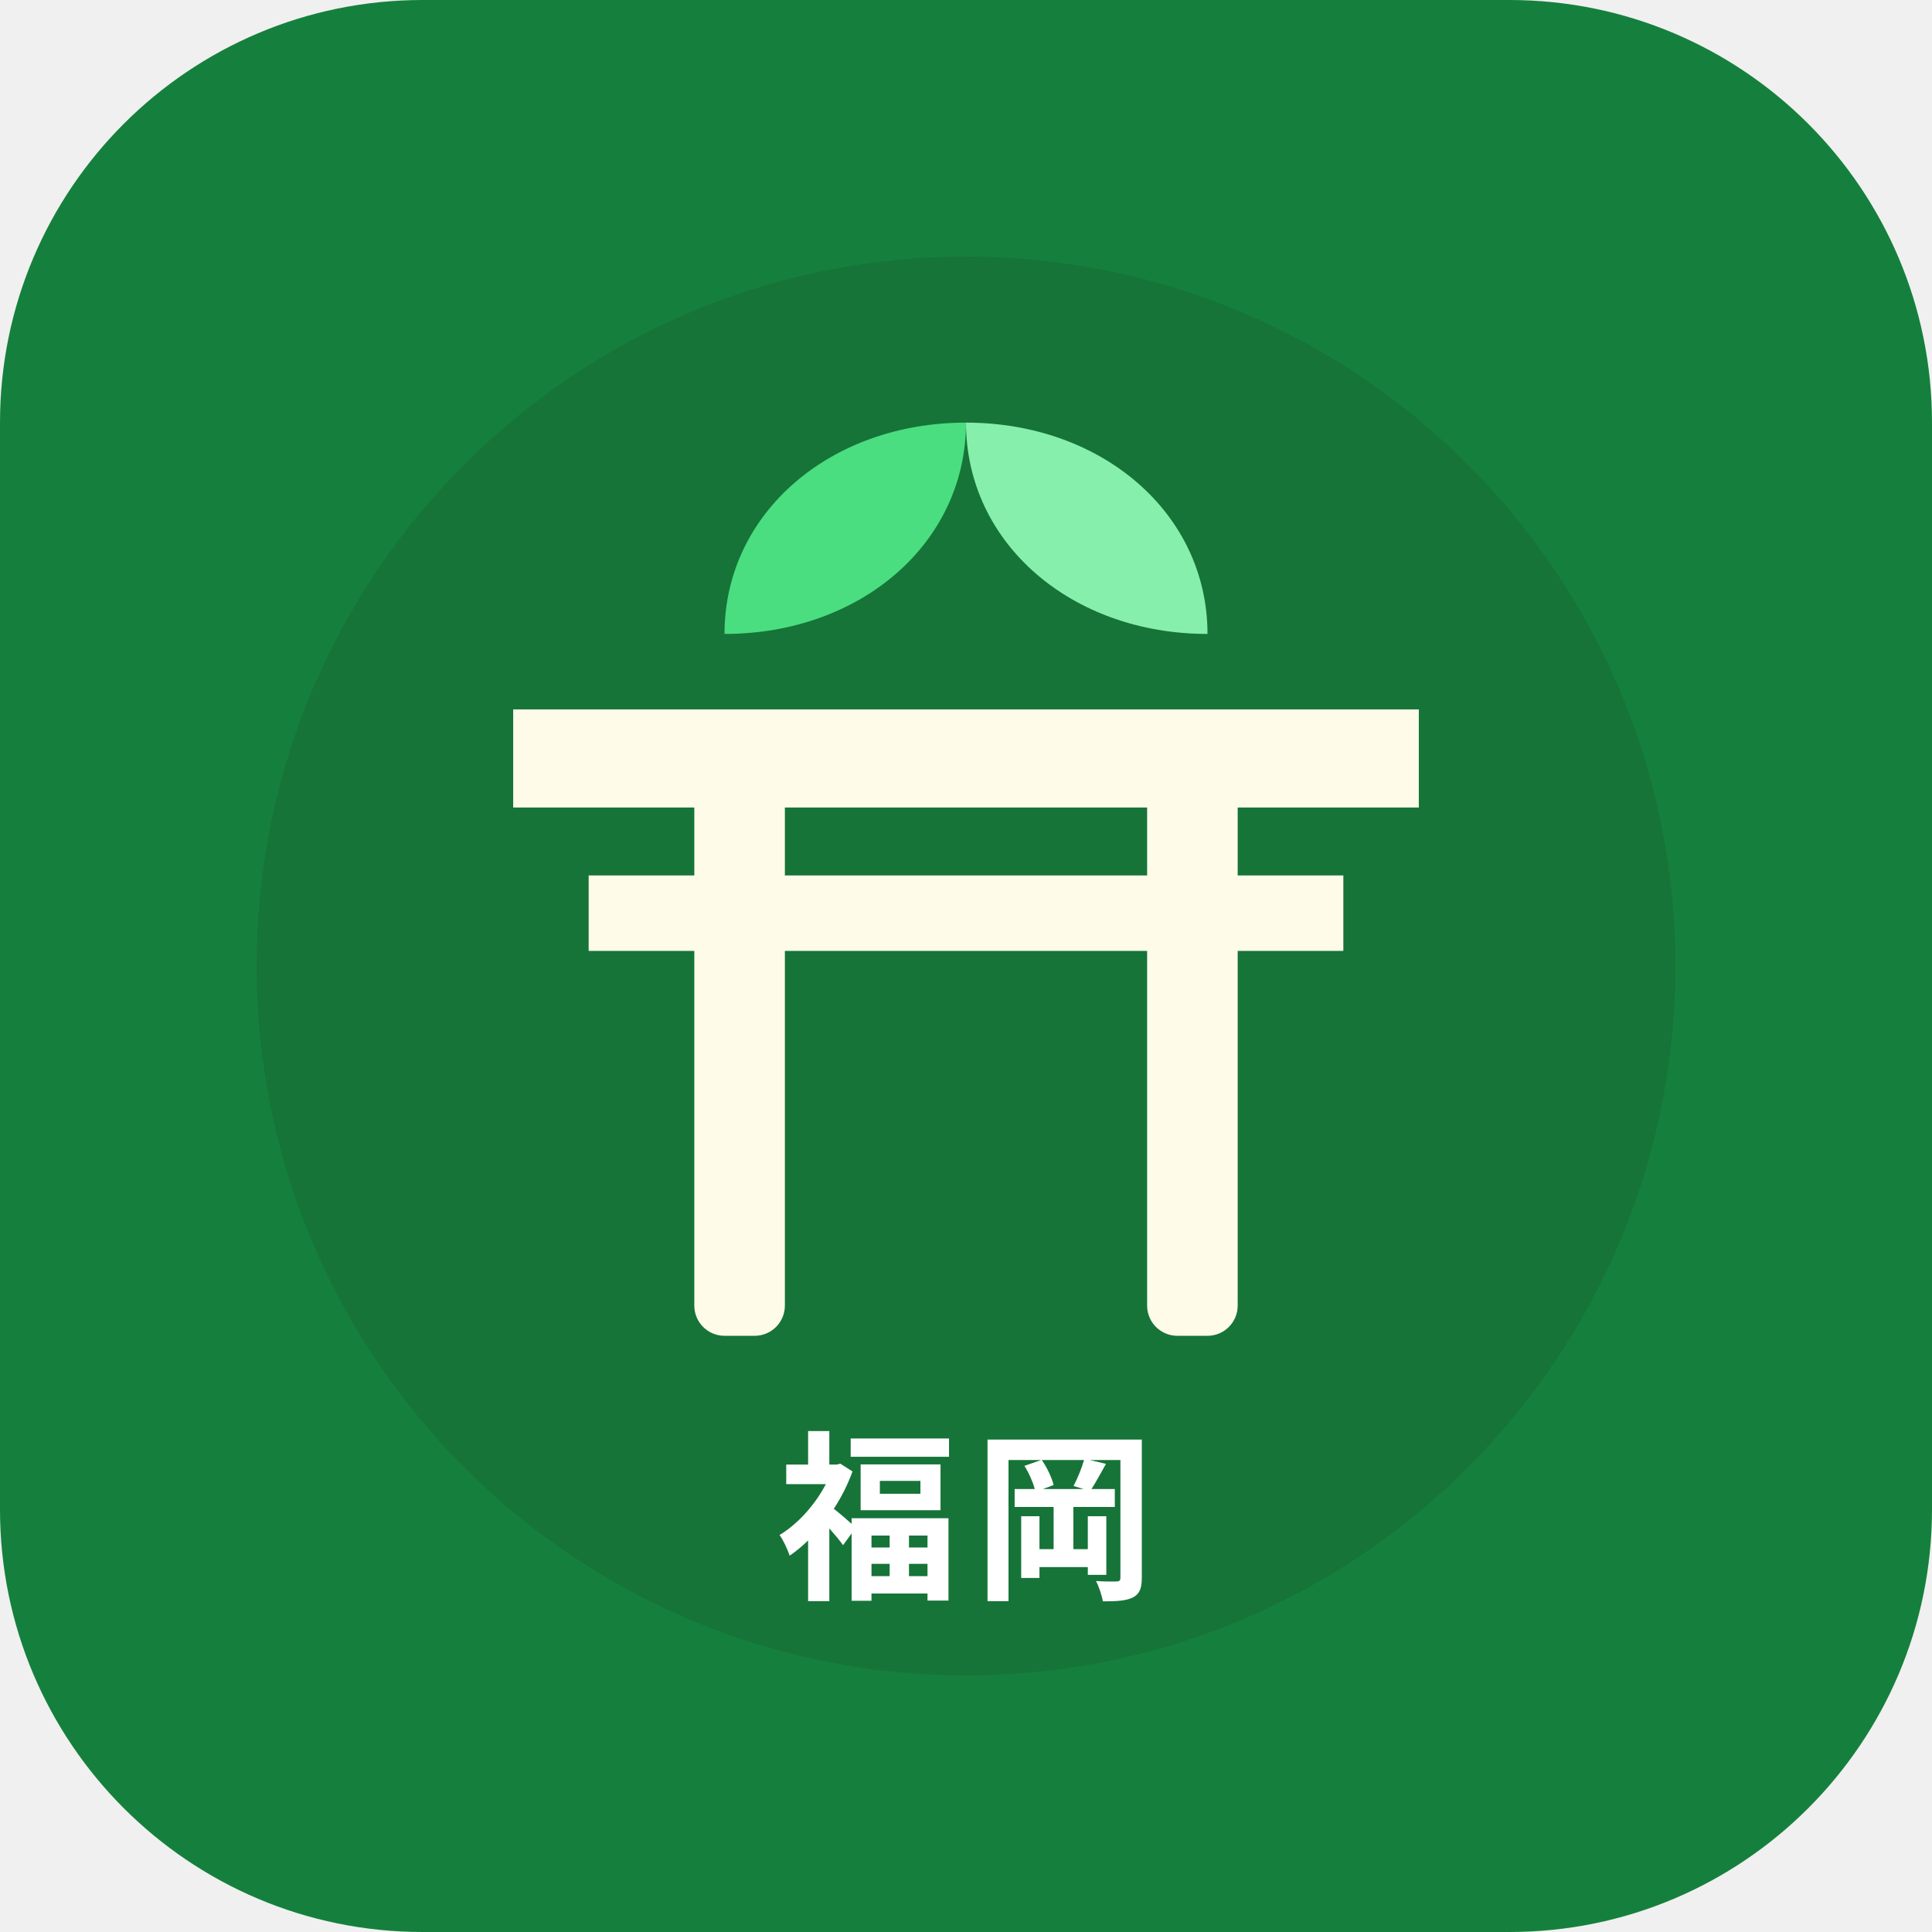
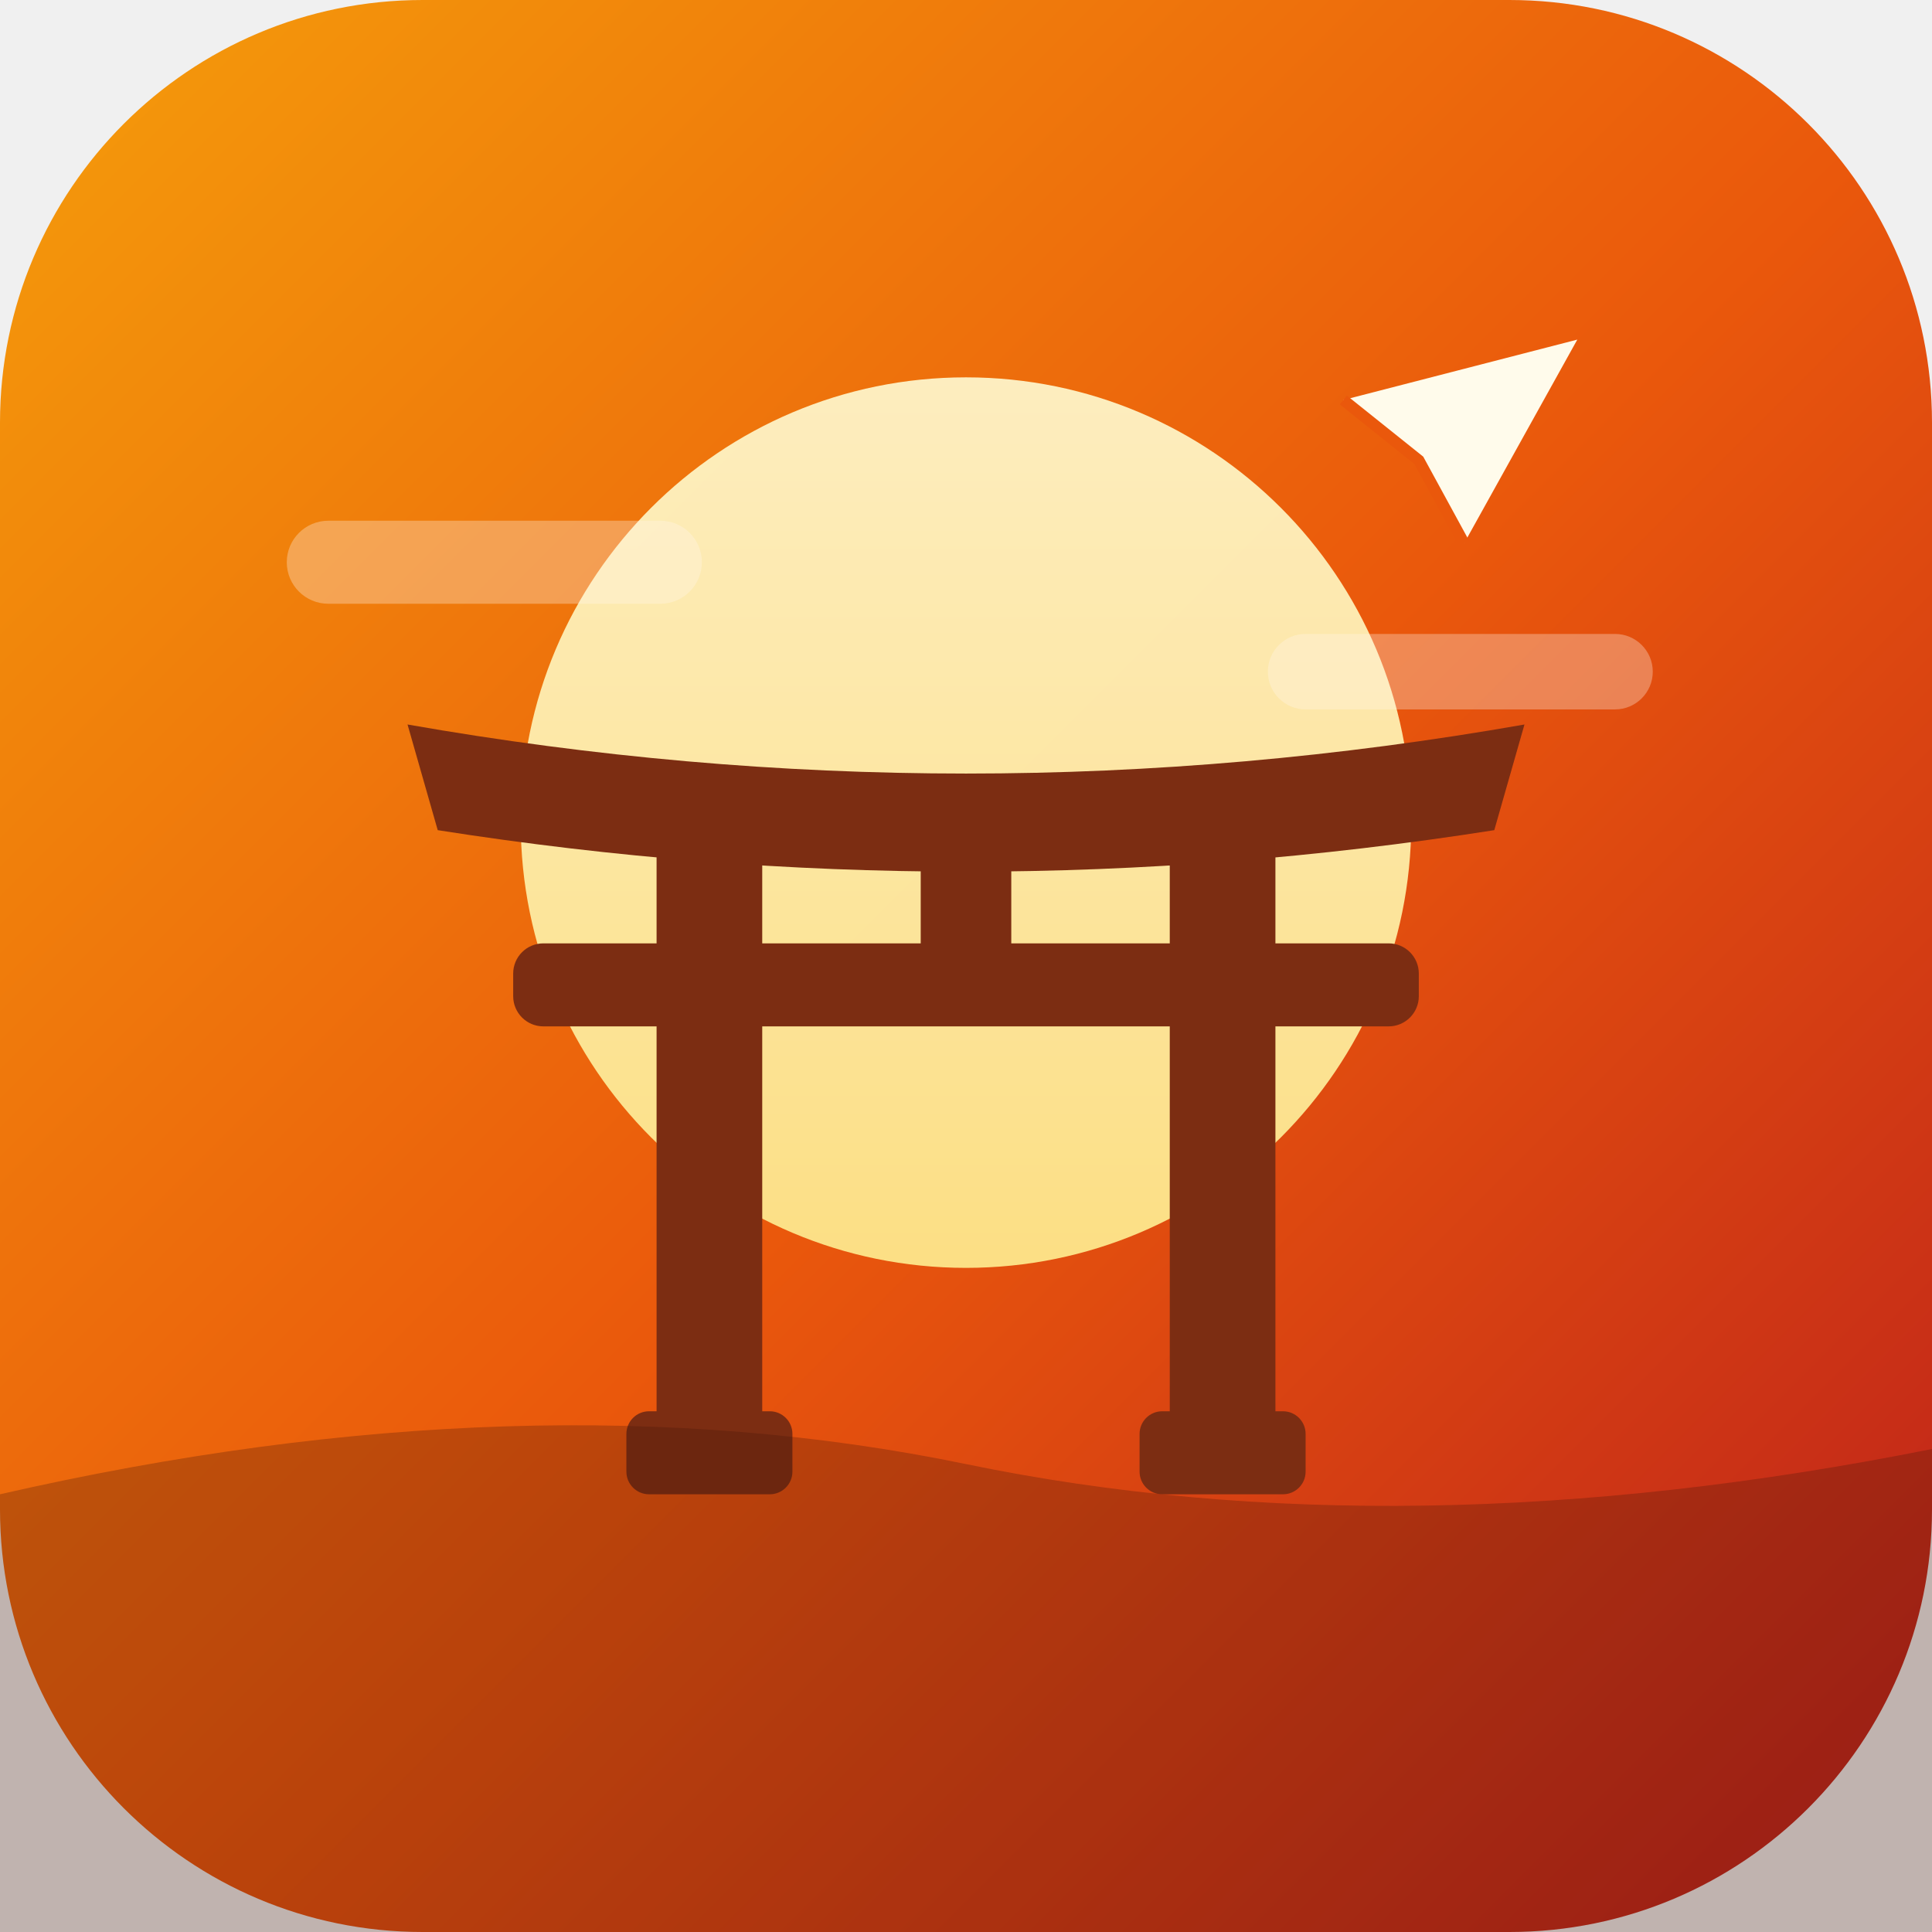
<svg xmlns="http://www.w3.org/2000/svg" viewBox="0 0 512 512">
-   <rect width="512" height="512" rx="112" fill="#15803d" />
-   <circle cx="256" cy="256" r="188" fill="#166534" opacity="0.45" />
-   <path d="M136 188 h240 v26 h-240 z" fill="#fefce8" rx="8" />
-   <path d="M156 232 h200 v20 h-200 z" fill="#fefce8" />
-   <rect x="184" y="206" width="24" height="148" rx="8" fill="#fefce8" />
-   <rect x="304" y="206" width="24" height="148" rx="8" fill="#fefce8" />
-   <path d="M256 112 c36 0 64 24 64 56 c-36 0 -64 -24 -64 -56 z" fill="#86efac" />
-   <path d="M256 112 c-36 0 -64 24 -64 56 c36 0 64 -24 64 -56 z" fill="#4ade80" />
-   <text x="256" y="420" text-anchor="middle" font-family="sans-serif" font-size="48" font-weight="700" fill="#ffffff" letter-spacing="4">福岡</text>
+   <defs>
+     <linearGradient id="sky" x1="0%" y1="0%" x2="100%" y2="100%">
+       <stop offset="0%" stop-color="#f59e0b" />
+       <stop offset="52%" stop-color="#ea580c" />
+       <stop offset="100%" stop-color="#b91c1c" />
+     </linearGradient>
+     <linearGradient id="sun" x1="0%" y1="0%" x2="0%" y2="100%">
+       <stop offset="0%" stop-color="#fef3c7" />
+       <stop offset="100%" stop-color="#fde68a" />
+     </linearGradient>
+   </defs>
+   <rect width="512" height="512" rx="112" fill="url(#sky)" />
+   <circle cx="256" cy="218" r="118" fill="url(#sun)" opacity="0.95" />
+   <g fill="#fff7ed" opacity="0.32">
+     <rect x="76" y="138" width="110" height="22" rx="11" />
+     <rect x="336" y="168" width="102" height="20" rx="10" />
+   </g>
+   <g fill="#7c2d12">
+     <path d="M108 192 Q256 218 404 192 L396 220 Q256 242 116 220 Z" />
+     <rect x="136" y="250" width="240" height="22" rx="8" />
+     <rect x="244" y="218" width="24" height="36" rx="4" />
+     <rect x="174" y="216" width="28" height="176" rx="10" />
+     <rect x="310" y="216" width="28" height="176" rx="10" />
+     <rect x="166" y="374" width="44" height="22" rx="6" />
+     <rect x="302" y="374" width="44" height="22" rx="6" />
+   </g>
+   <path d="M356 106 L418 90 L388 144 L376 122 Z" fill="#fffbeb" />
+   <path d="M356 106 L376 122 L388 144" fill="none" stroke="#ea580c" stroke-width="3" />
+   <path d="M0 396 Q140 364 256 388 T512 384 L512 512 L0 512 Z" fill="#431407" opacity="0.28" />
</svg>
